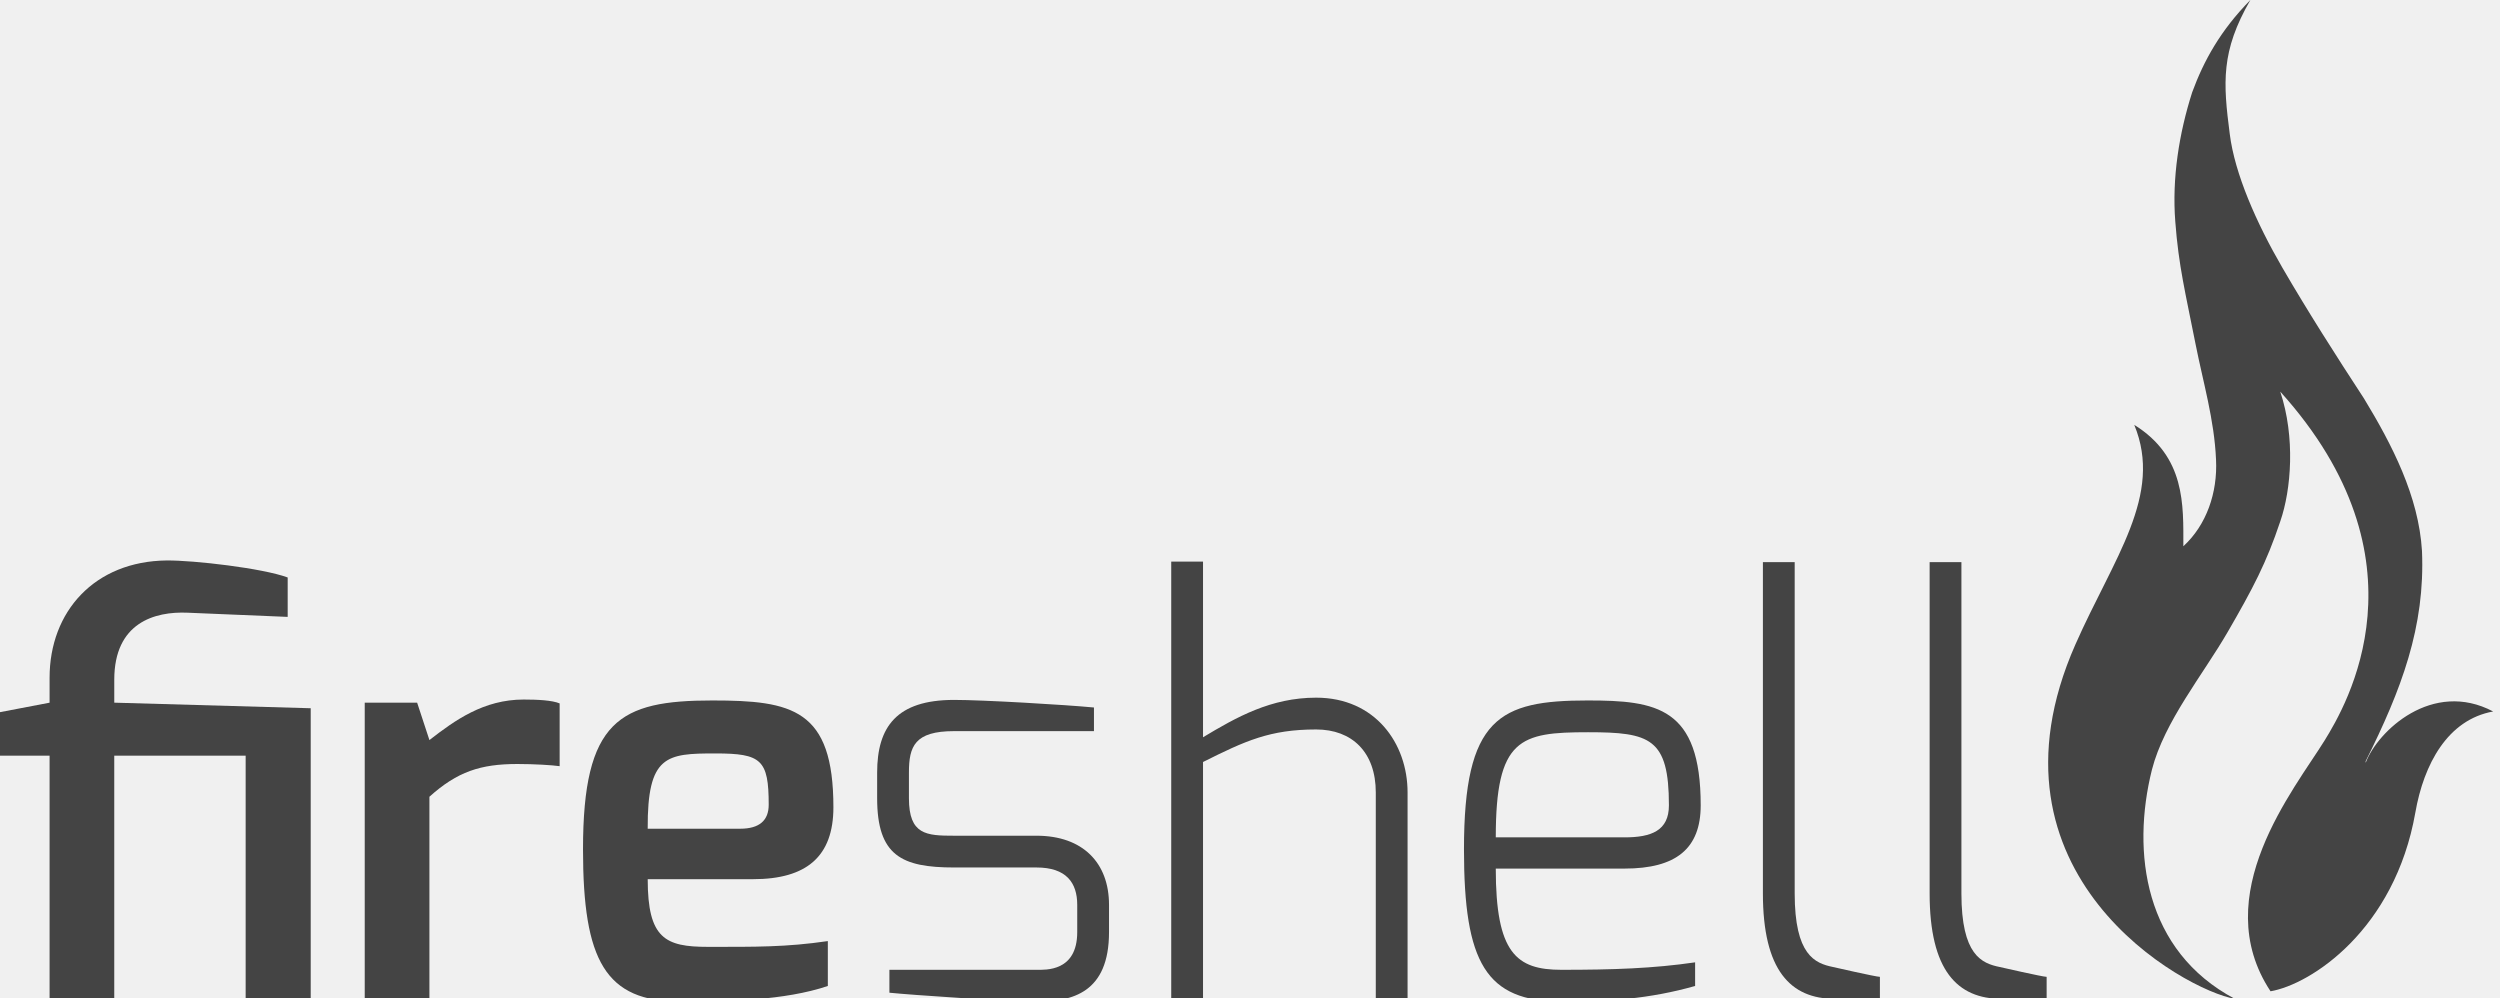
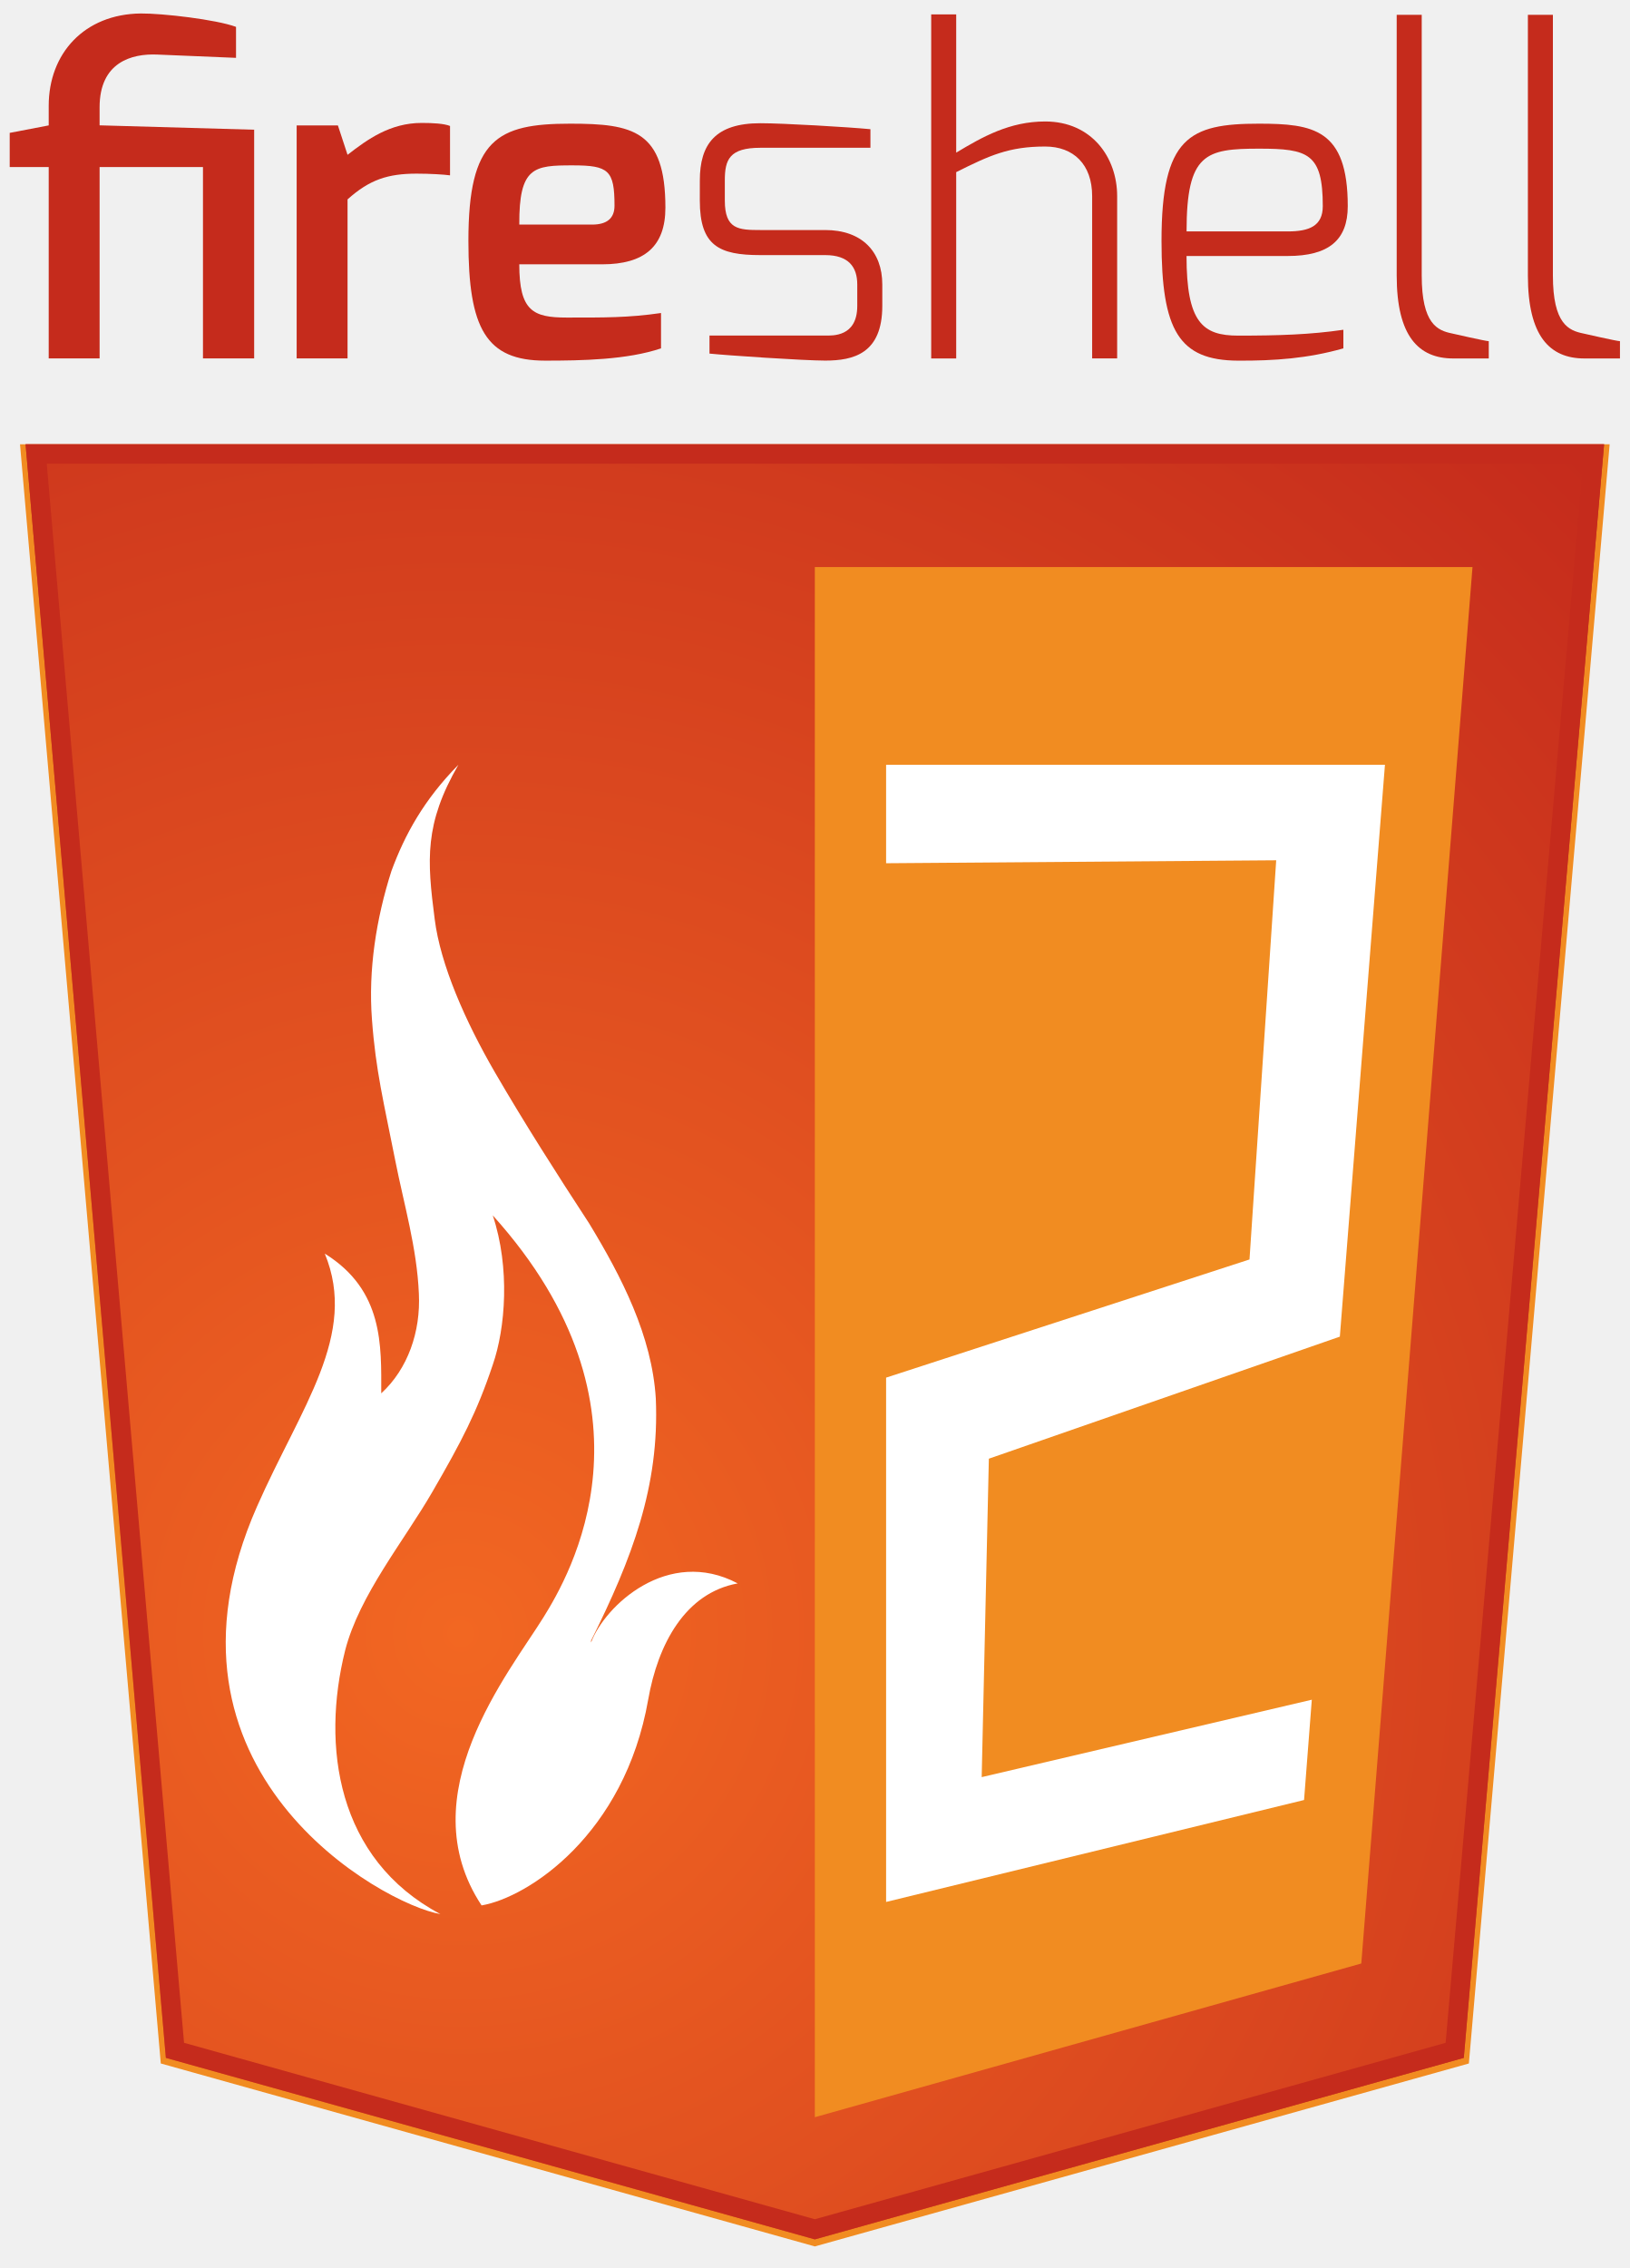
- <svg xmlns="http://www.w3.org/2000/svg" version="1.1" x="0px" y="0px" width="168px" height="67px" viewBox="0 0 168 67" enable-background="new 0 0 168 67" xml:space="preserve">
+ <svg xmlns="http://www.w3.org/2000/svg" version="1.1" id="Layer_1" x="0px" y="0px" width="168px" height="233.771px" viewBox="0 0 168 233.771" style="enable-background:new 0 0 168 233.771;" xml:space="preserve">
+   <style type="text/css">
+         
+             .shield__highlight {
+                 fill: #F18C21;
+             }
+             .shield__gradient {
+                 fill: url(#SVGID_1_);
+             }
+             .shield__details {
+                 fill: #C52B1C;
+             }
+             .shield__monogram {
+                 fill: #FFFFFF;
+             }
+         
+     </style>
  <g>
-     <path fill="#444444" d="M0,47.857l3.332-0.637v-1.672c0-4.461,3.03-7.833,7.868-7.885c1.836-0.013,6.427,0.515,8.132,1.143v2.649   c-0.038,0-6.721-0.281-6.721-0.281c-2.215-0.098-4.932,0.667-4.932,4.504v1.541l13.201,0.375V67.12h-4.372V50.781h-8.83V67.12   H3.332V50.781H0V47.857z" />
-     <path fill="#444444" d="M24.51,47.221h3.522l0.825,2.511c1.708-1.325,3.639-2.723,6.332-2.723c0.942,0,1.917,0.049,2.419,0.26   v4.218c-0.502-0.073-1.726-0.146-2.839-0.146c-2.474,0-4.036,0.512-5.912,2.2V67.12H24.51V47.221z" />
-     <path fill="#444444" d="M47.873,47.071c5.366,0,8.132,0.581,8.132,7.176c0,3.306-1.799,4.834-5.396,4.834h-7.083   c0,3.989,1.176,4.548,4.047,4.548c3.185,0,5.247,0.024,8.057-0.388v3.017c-2.892,0.98-6.783,1.049-9.894,1.049   c-5.059,0-6.558-2.751-6.558-10.231C39.178,48.405,41.622,47.071,47.873,47.071z M49.742,55.69c1.295,0,1.915-0.56,1.915-1.613   c0-3.03-0.5-3.446-3.577-3.446c-3.303,0-4.581,0.116-4.555,5.059H49.742z" />
-     <path fill="#444444" d="M58.944,51.917c0-3.073,1.312-4.883,5.171-4.883c1.949,0,7.451,0.323,9.399,0.51v1.588h-9.399   c-2.653,0-3.035,1.026-3.035,2.785v1.724c0,2.456,1.165,2.519,3.035,2.519h5.539c3.121,0,4.872,1.833,4.872,4.643v1.836   c0,4.084-2.474,4.669-4.872,4.669c-1.836,0-8.462-0.448-9.886-0.598v-1.539h9.886c0.599,0,2.736,0.136,2.736-2.533v-1.836   c0-1.49-0.743-2.507-2.736-2.507h-5.539c-3.522,0-5.171-0.794-5.171-4.654V51.917z" />
-     <path fill="#444444" d="M78.707,37.739h2.136v11.805c2.248-1.35,4.564-2.661,7.6-2.661c3.972,0,6.146,3.073,6.146,6.371V67.12   h-2.136V53.254c0-2.703-1.59-4.234-4.01-4.234c-3.1,0-4.753,0.762-7.6,2.187V67.12h-2.136V37.739z" />
-     <path fill="#444444" d="M106.692,47.071c4.634,0,7.595,0.45,7.595,7.045c0,2.911-1.651,4.253-5.122,4.253h-8.649   c0,5.666,1.371,6.802,4.409,6.802c3.448,0,6.177-0.09,8.987-0.502v1.589c-3.036,0.862-5.876,1.062-8.987,1.049   c-5.072-0.025-6.546-2.589-6.546-10.231C98.379,48.233,100.75,47.071,106.692,47.071z M109.166,56.271   c1.802,0,2.985-0.447,2.985-2.155c0-4.508-1.259-4.91-5.434-4.91c-4.567,0-6.201,0.407-6.201,7.064H109.166z" />
-     <path fill="#444444" d="M118.467,37.776h2.136v22.261c0,4.152,1.359,4.698,2.583,4.947c0,0,2.882,0.66,3.144,0.66v1.477h-3.03   c-2.975,0-4.833-1.914-4.833-7.083V37.776z" />
-     <path fill="#444444" d="M129.671,37.776h2.136v22.261c0,4.152,1.359,4.698,2.582,4.947c0,0,2.882,0.66,3.145,0.66v1.477h-3.031   c-2.975,0-4.832-1.914-4.832-7.083V37.776z" />
+     <path class="shield__highlight" d="M163.802,47.086l-14.264,164.04L84,229.453l-65.536-18.328L4.199,47.086H163.802 M165.938,45.795H2.063 L16.576,212.69L84,231.547l67.424-18.856L165.938,45.795z" />
  </g>
  <g>
-     <path fill="#444444" d="M152.58,66.614c-4.262-6.448,1.598-13.57,3.62-16.833c1.488-2.401,7.232-12.149-2.967-23.464   c1.02,3.066,0.741,6.589,0,8.722c-0.928,2.782-1.843,4.512-3.524,7.417c-1.673,2.894-4.265,6.026-5.1,9.271   c-1.39,5.563-0.5,12.175,5.564,15.392c-3.325-0.557-17.524-8.345-10.709-23.803c2.565-5.818,5.916-10.025,3.958-14.766   c3.448,2.143,3.299,5.377,3.299,8.159c1.552-1.423,2.308-3.599,2.196-5.824c-0.112-2.67-0.878-5.239-1.375-7.759   c-0.672-3.405-1.141-5.245-1.364-8.249c-0.223-2.892,0.248-5.898,1.138-8.68c0.779-2.114,1.893-4.149,3.91-6.198   c-1.996,3.455-1.831,5.558-1.386,9.008c0.334,2.67,1.792,5.98,3.54,8.99c1.7,2.926,3.591,5.893,5.482,8.785   c1.892,3.116,3.672,6.564,3.895,10.237c0.222,5.118-1.39,9.333-3.783,14.13v0.111c0.796-2.131,4.482-5.608,8.567-3.449   c-3.064,0.552-4.661,3.541-5.229,6.787C160.928,62.484,155.297,66.149,152.58,66.614z" />
+     <radialGradient id="SVGID_1_" cx="-68.5" cy="144.386" r="167.598" gradientTransform="matrix(1 0 0 -1 116 312.771)" gradientUnits="userSpaceOnUse">
+       <stop offset="0" style="stop-color: #F26722" />
+       <stop offset="1" style="stop-color: #C52B1C" />
+     </radialGradient>
+     <polygon class="shield__gradient" points="17.1,212.112 2.637,45.795 165.363,45.795 150.9,212.112 84,230.822     " />
+   </g>
+   <g>
+     <path class="shield__details" d="M1,13.697l4.021-0.771v-2.02c0-5.384,3.658-9.453,9.496-9.517c2.217-0.018,7.758,0.618,9.814,1.381v3.193 c-0.045,0-8.111-0.339-8.111-0.339c-2.676-0.118-5.953,0.808-5.953,5.438v1.857l15.934,0.451V36.94h-5.277V17.22H10.268v19.72 H5.021V17.22H1V13.697z" />
+     <path class="shield__details" d="M30.582,12.929h4.252l0.994,3.028c2.062-1.599,4.395-3.286,7.645-3.286c1.137,0,2.312,0.062,2.92,0.314v5.089 c-0.607-0.087-2.084-0.176-3.43-0.176c-2.982,0-4.869,0.62-7.135,2.653v16.393h-5.246V12.929z" />
+     <path class="shield__details" d="M58.779,12.748c6.479,0,9.816,0.702,9.816,8.661c0,3.99-2.172,5.835-6.516,5.835h-8.547 c0,4.815,1.42,5.488,4.885,5.488c3.844,0,6.332,0.025,9.727-0.468v3.642c-3.492,1.183-8.189,1.266-11.943,1.266 c-6.105,0-7.914-3.316-7.914-12.347C48.287,14.358,51.236,12.748,58.779,12.748z M61.037,23.149c1.562,0,2.312-0.674,2.312-1.945 c0-3.656-0.605-4.159-4.318-4.159c-3.988,0-5.529,0.144-5.498,6.104H61.037z" />
+     <path class="shield__details" d="M72.145,18.597c0-3.713,1.582-5.896,6.24-5.896c2.352,0,8.992,0.391,11.346,0.615v1.916H78.385 c-3.201,0-3.664,1.238-3.664,3.359v2.08c0,2.969,1.406,3.04,3.664,3.04h6.686c3.77,0,5.883,2.213,5.883,5.604v2.216 c0,4.929-2.986,5.636-5.883,5.636c-2.215,0-10.211-0.541-11.93-0.722v-1.858h11.93c0.723,0,3.303,0.164,3.303-3.056V29.32 c0-1.798-0.896-3.026-3.303-3.026h-6.688c-4.252,0-6.24-0.959-6.24-5.617L72.145,18.597L72.145,18.597z" />
+     <path class="shield__details" d="M95.996,1.485h2.578v14.248c2.713-1.63,5.508-3.212,9.174-3.212c4.795,0,7.418,3.709,7.418,7.688v16.736 h-2.578V20.21c0-3.263-1.92-5.107-4.84-5.107c-3.742,0-5.736,0.92-9.174,2.64v19.207h-2.578V1.485z" />
+     <path class="shield__details" d="M129.773,12.748c5.594,0,9.166,0.544,9.166,8.503c0,3.518-1.99,5.135-6.184,5.135h-10.438 c0,6.84,1.656,8.208,5.322,8.208c4.158,0,7.455-0.104,10.848-0.604v1.918c-3.664,1.041-7.092,1.282-10.848,1.266 c-6.121-0.026-7.9-3.124-7.9-12.347C119.74,14.149,122.604,12.748,129.773,12.748z M132.76,23.853c2.176,0,3.604-0.541,3.604-2.604 c0-5.438-1.52-5.926-6.559-5.926c-5.514,0-7.484,0.491-7.484,8.526h10.439V23.853z" />
+     <path class="shield__details" d="M143.984,1.528h2.58v26.87c0,5.011,1.639,5.669,3.117,5.971c0,0,3.479,0.797,3.795,0.797v1.782h-3.658 c-3.59,0-5.834-2.312-5.834-8.549V1.528z" />
+     <path class="shield__details" d="M157.508,1.528h2.578v26.87c0,5.011,1.643,5.669,3.117,5.971c0,0,3.48,0.797,3.797,0.797v1.782h-3.66 c-3.592,0-5.832-2.312-5.832-8.549V1.528L157.508,1.528z" />
+   </g>
+   <g>
+     <path class="shield__monogram" d="M49.646,196.398c-7.521-11.383,2.818-23.95,6.389-29.709c2.627-4.238,12.764-21.443-5.236-41.414 c1.801,5.411,1.309,11.63,0,15.395c-1.639,4.908-3.252,7.962-6.221,13.091c-2.951,5.106-7.529,10.639-9,16.361 c-2.455,9.819-0.883,21.49,9.818,27.168c-5.867-0.98-30.93-14.729-18.9-42.012c4.529-10.271,10.443-17.694,6.986-26.063 c6.086,3.782,5.82,9.491,5.82,14.401c2.742-2.512,4.074-6.352,3.879-10.279c-0.199-4.713-1.551-9.247-2.428-13.691 c-1.188-6.011-2.018-9.261-2.408-14.562c-0.393-5.104,0.438-10.409,2.01-15.316c1.375-3.732,3.34-7.324,6.9-10.939 c-3.521,6.097-3.232,9.812-2.445,15.896c0.588,4.714,3.162,10.557,6.246,15.866c3.002,5.164,6.338,10.4,9.676,15.507 c3.342,5.5,6.482,11.588,6.875,18.067c0.391,9.032-2.453,16.471-6.674,24.938v0.193c1.4-3.761,7.908-9.896,15.117-6.089 c-5.406,0.979-8.227,6.249-9.229,11.979C64.379,189.109,54.441,195.576,49.646,196.398z" />
+   </g>
+   <polygon class="shield__highlight" points="84,218.228 140.334,202.385 151.799,58.446 84,58.446 " />
+   <polygon class="shield__monogram" points="142.773,78.826 91.348,78.825 91.348,88.977 131.562,88.672 128.809,129.817 91.348,141.998 91.348,196.04 134.434,185.533 135.232,175.196 101.201,183.175 101.939,150.353 138.123,137.772 " />
+   <g>
+     <path class="shield__details" d="M163.182,47.795L149.029,210.56L84,228.745l-65.027-18.186L4.819,47.795H163.182 M165.363,45.795H2.637 L17.1,212.112l66.9,18.71l66.9-18.71L165.363,45.795L165.363,45.795z" />
  </g>
</svg>
